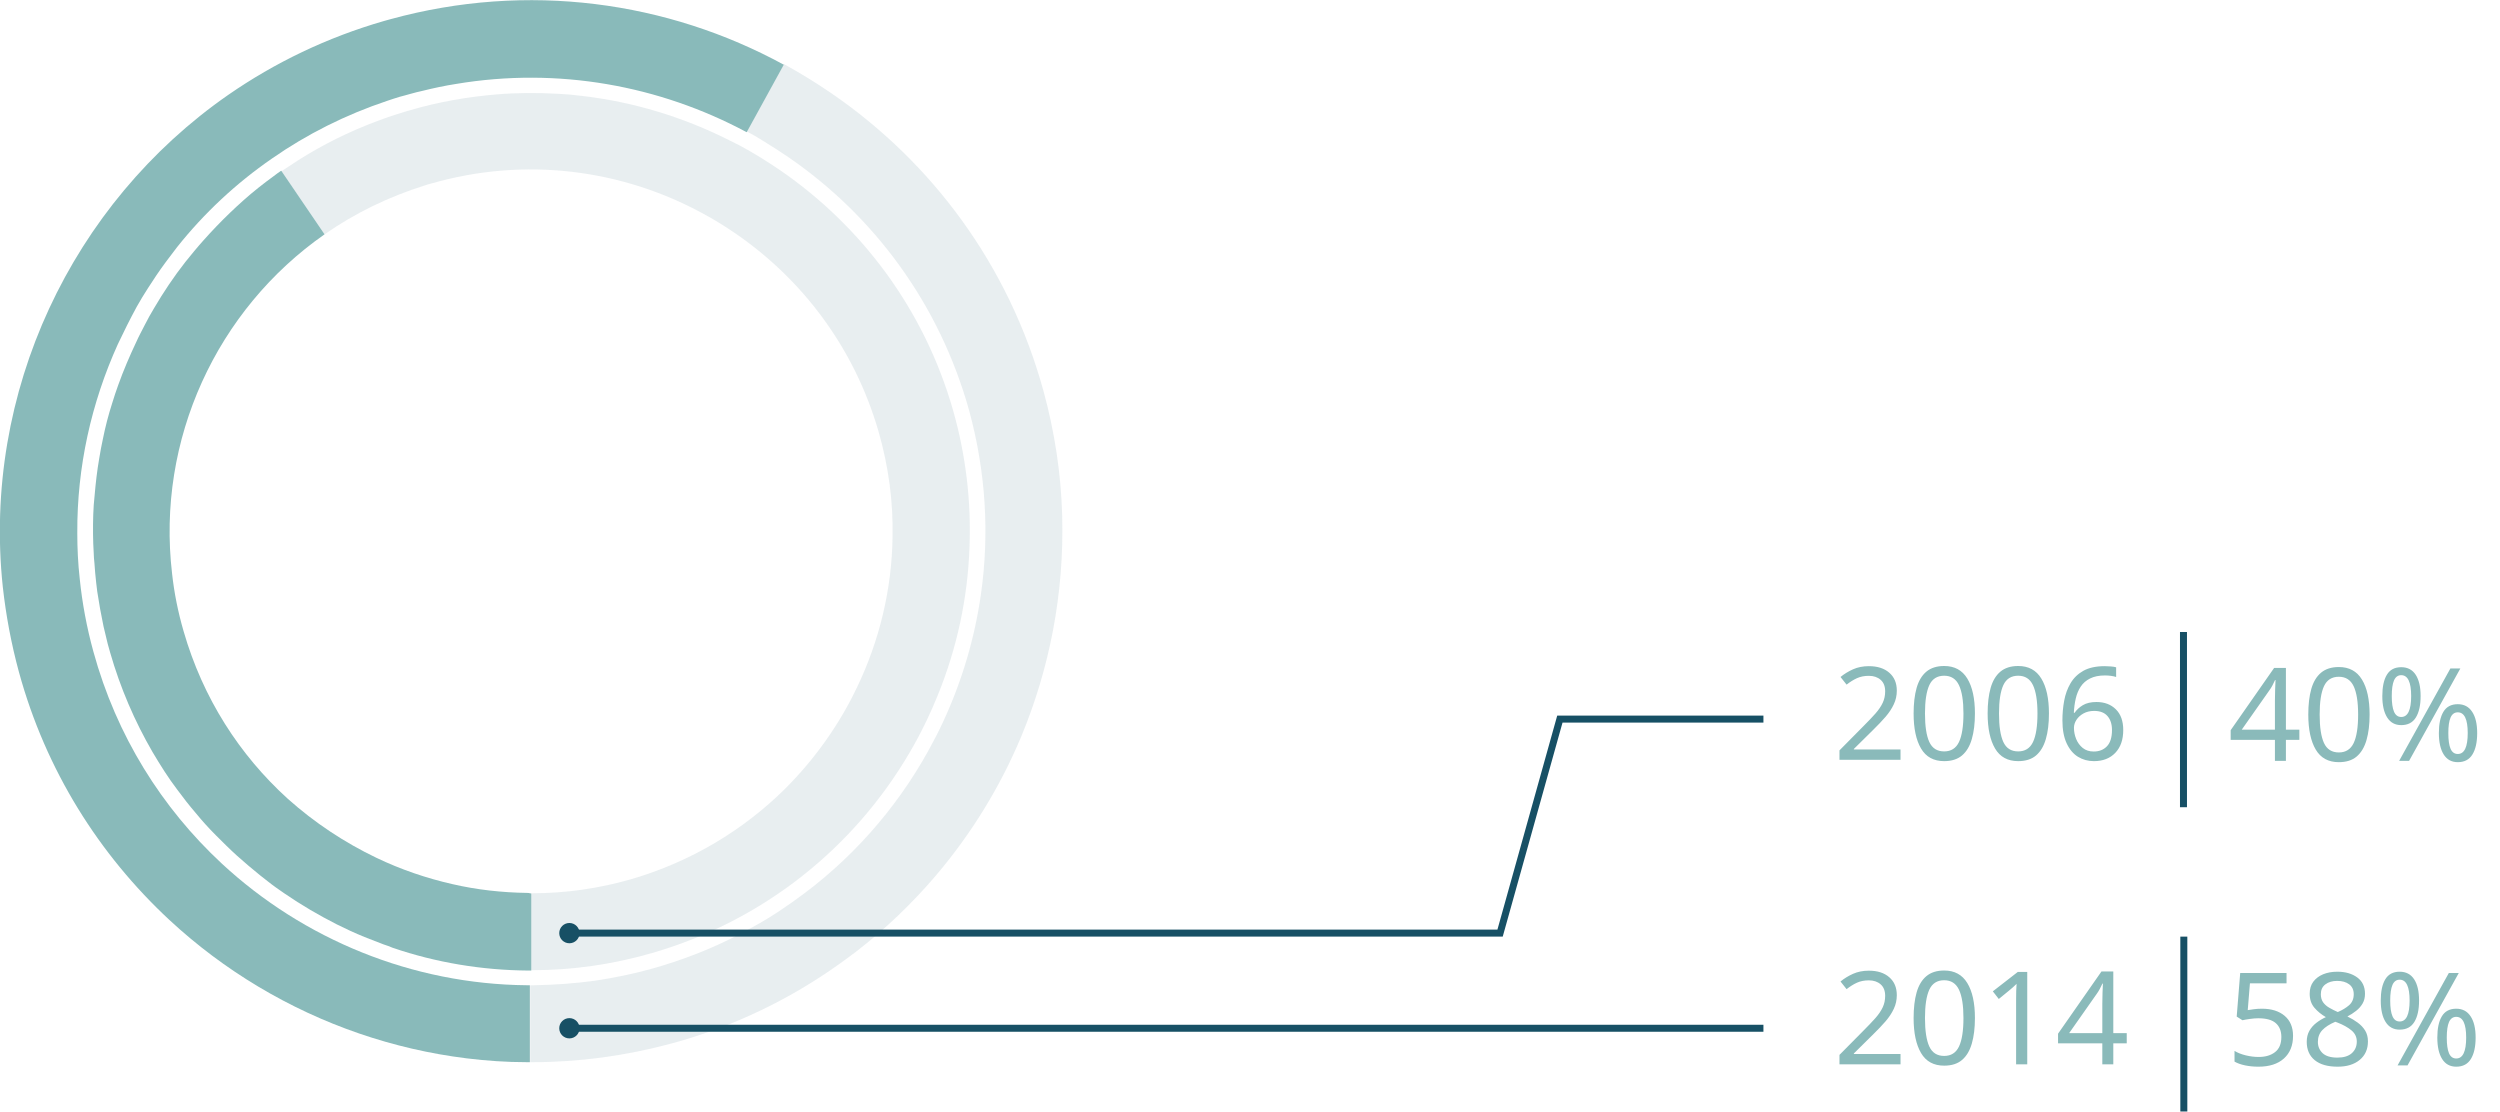
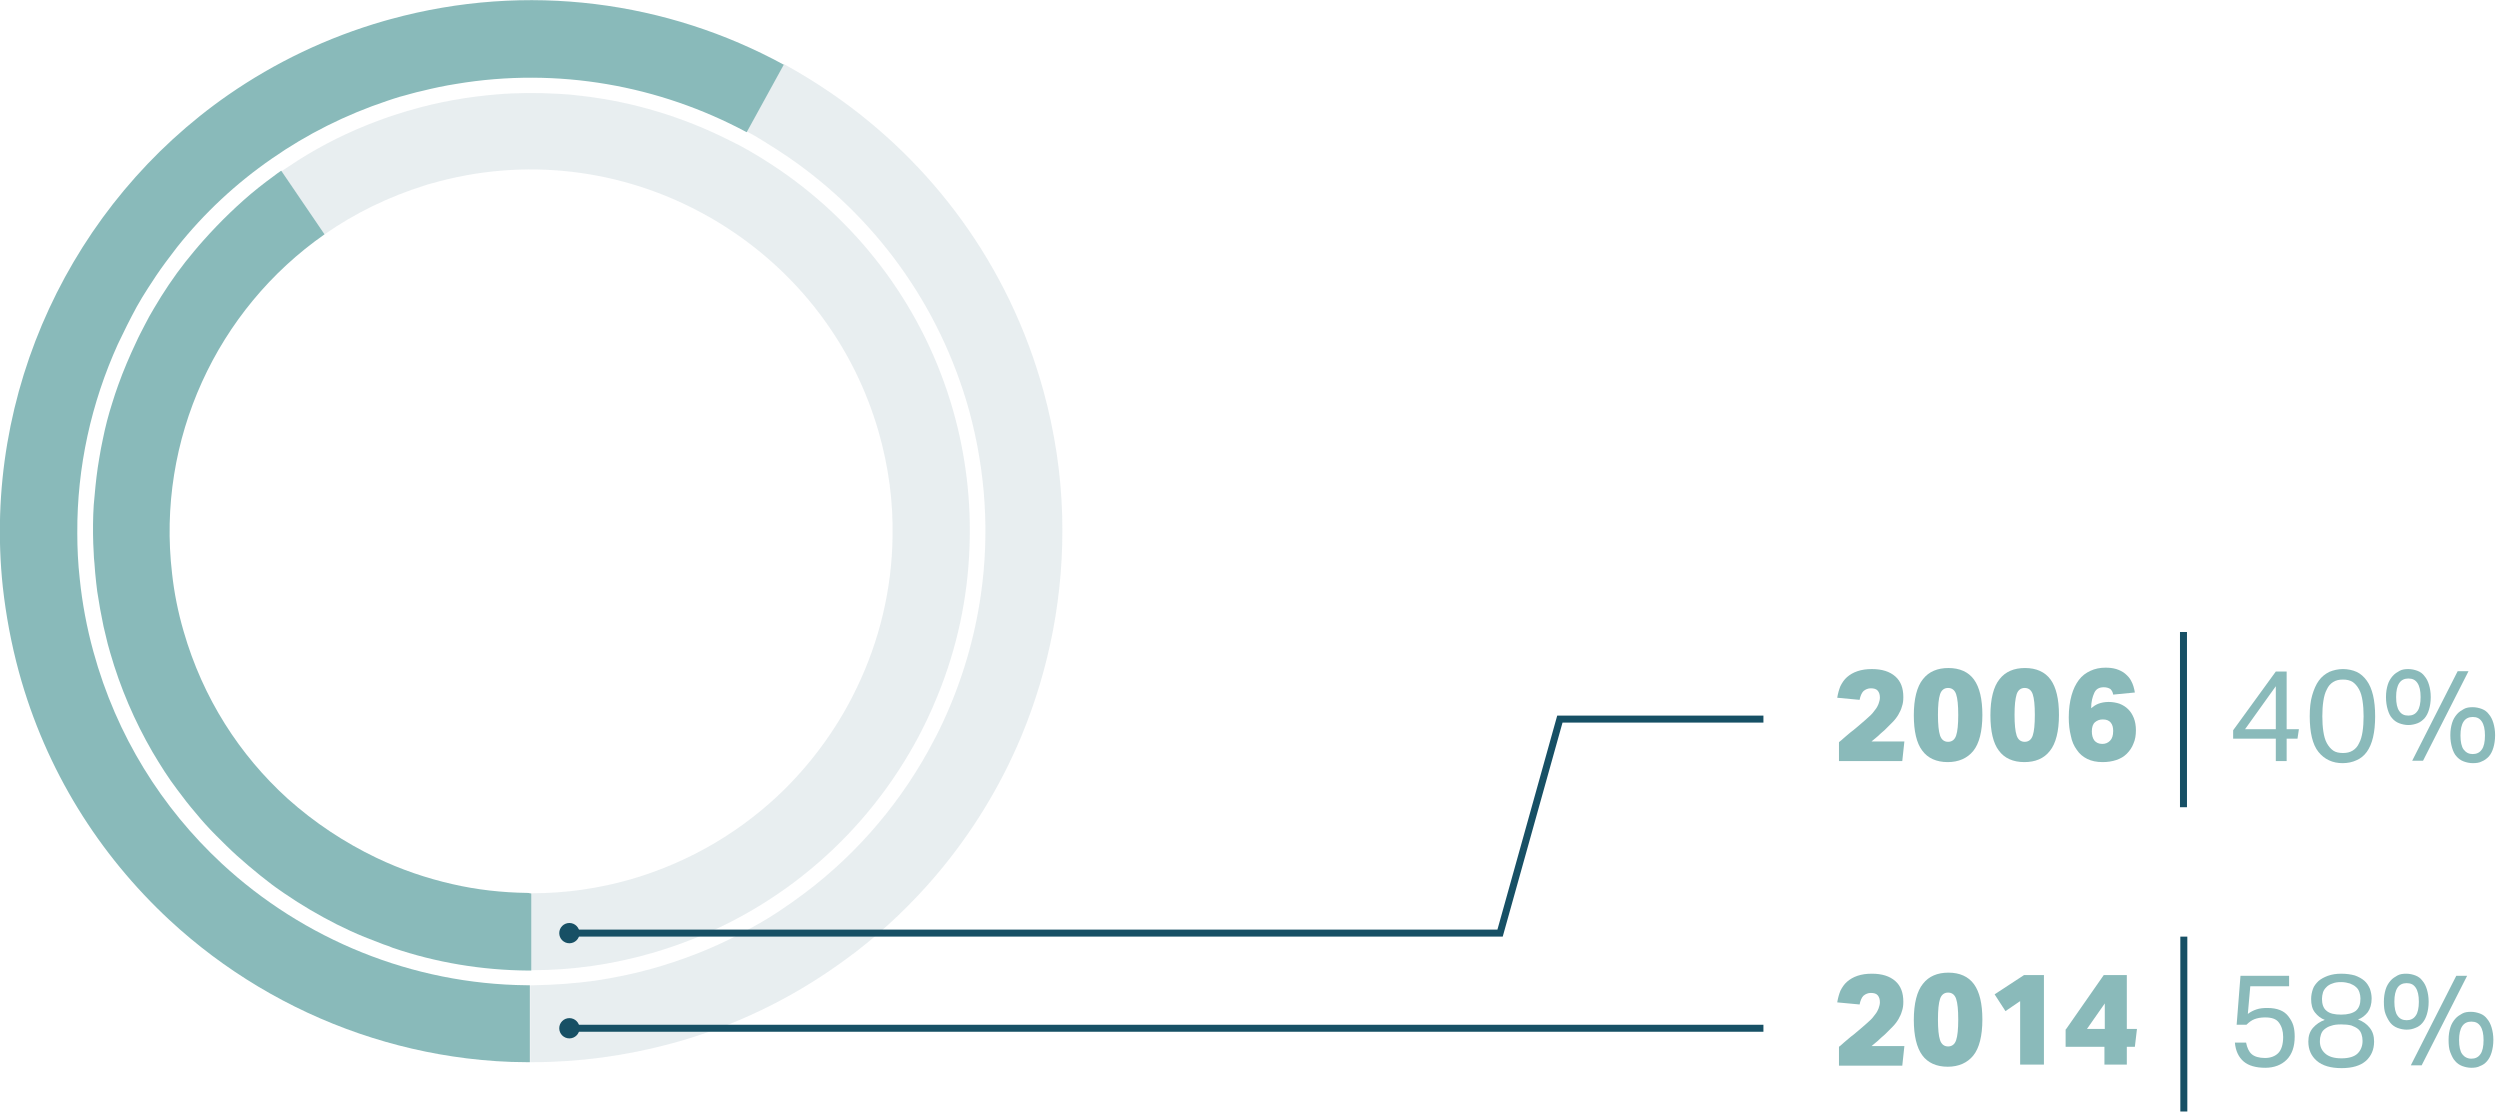
- <svg xmlns="http://www.w3.org/2000/svg" version="1.1" x="0px" y="0px" width="714.8px" height="317.8px" viewBox="0 0 714.8 317.8" enable-background="new 0 0 714.8 317.8" xml:space="preserve">
-   <g id="Layer_1">
+ <svg xmlns="http://www.w3.org/2000/svg" version="1.1" id="Layer_1" x="0px" y="0px" width="714.8px" height="317.8px" viewBox="-602 382.2 714.8 317.8" enable-background="new -602 382.2 714.8 317.8" xml:space="preserve">
+   <g id="Layer_1_1_">
    <g>
-       <polyline fill="none" stroke="#175065" stroke-width="2" stroke-miterlimit="10" points="164.9,266.8 428.9,266.8 446,205.6     504.2,205.6   " />
-       <circle fill="#175065" cx="162.8" cy="266.8" r="2.9" />
+       <polyline fill="none" stroke="#175065" stroke-width="2" stroke-miterlimit="10" points="-437.1,649 -173.1,649 -156,587.8     -97.8,587.8   " />
+       <circle fill="#175065" cx="-439.2" cy="649" r="2.9" />
      <g>
-         <text transform="matrix(1 0 0 1 524.1631 217.2493)" fill="#8ABABA" font-family="'AktivGrotesk-XBold'" font-size="37">2006</text>
+         <g enable-background="new    ">
+           <path fill="#8ABABA" d="M-76.2,599.4v-5c0.5-0.4,1-0.8,1.4-1.2s0.9-0.7,1.3-1.1c0.5-0.4,0.9-0.8,1.5-1.2c0.5-0.4,1.2-1,1.9-1.6      c1-0.8,1.8-1.6,2.5-2.2s1.3-1.3,1.7-1.9c0.5-0.6,0.8-1.2,1-1.7c0.2-0.6,0.4-1.2,0.4-1.8c0-0.9-0.2-1.5-0.6-2      c-0.4-0.5-1.1-0.7-2-0.7c-0.8,0-1.5,0.3-2.1,0.8c-0.5,0.5-0.9,1.4-1.1,2.5l-6.4-0.6c0.2-1.2,0.5-2.3,0.9-3.3      c0.5-1,1.1-1.9,1.9-2.6c0.8-0.7,1.8-1.3,3-1.7c1.2-0.4,2.5-0.6,4.1-0.6c2.9,0,5.1,0.7,6.7,2.1c1.6,1.4,2.3,3.4,2.3,5.9      c0,1-0.1,1.9-0.4,2.7c-0.2,0.8-0.6,1.6-1,2.3s-1,1.5-1.7,2.2c-0.7,0.7-1.4,1.4-2.2,2.2c-0.7,0.6-1.4,1.2-2,1.8      c-0.6,0.5-1.2,1-1.8,1.5h9.4l-0.6,5.6H-76.2z" />
+           <path fill="#8ABABA" d="M-54.8,586.7c0-4.7,0.9-8.2,2.6-10.3c1.7-2.2,4.2-3.2,7.3-3.2c3.2,0,5.7,1.1,7.3,3.3      c1.6,2.2,2.4,5.6,2.4,10.1c0,4.7-0.9,8.2-2.6,10.3s-4.2,3.2-7.3,3.2c-3.2,0-5.7-1.1-7.3-3.3C-54,594.7-54.8,591.3-54.8,586.7z       M-47.9,586.6c0,2.7,0.2,4.7,0.6,5.9s1.2,1.8,2.3,1.8c1.1,0,1.9-0.6,2.3-1.8c0.4-1.2,0.6-3.1,0.6-5.9s-0.2-4.7-0.6-5.9      c-0.4-1.2-1.2-1.8-2.3-1.8c-1.1,0-1.9,0.6-2.3,1.8S-47.9,583.9-47.9,586.6z" />
+           <path fill="#8ABABA" d="M-32.9,586.7c0-4.7,0.9-8.2,2.6-10.3c1.7-2.2,4.2-3.2,7.3-3.2c3.2,0,5.7,1.1,7.3,3.3      c1.6,2.2,2.4,5.6,2.4,10.1c0,4.7-0.9,8.2-2.6,10.3c-1.7,2.2-4.2,3.2-7.3,3.2c-3.2,0-5.7-1.1-7.3-3.3      C-32.1,594.7-32.9,591.3-32.9,586.7z M-26,586.6c0,2.7,0.2,4.7,0.6,5.9c0.4,1.2,1.2,1.8,2.3,1.8s1.9-0.6,2.3-1.8      s0.6-3.1,0.6-5.9s-0.2-4.7-0.6-5.9s-1.2-1.8-2.3-1.8s-1.9,0.6-2.3,1.8C-25.8,582-26,583.9-26,586.6z" />
+           <path fill="#8ABABA" d="M-0.5,578.7c-1.3,0-2.2,0.5-2.7,1.6s-0.9,2.5-0.9,4.4c0.6-0.5,1.3-1,2.1-1.3c0.8-0.3,1.8-0.5,2.9-0.5      c1.1,0,2.2,0.2,3.1,0.5c1,0.4,1.8,0.9,2.5,1.6s1.2,1.5,1.6,2.5c0.4,1,0.6,2.2,0.6,3.5c0,1.4-0.2,2.7-0.7,3.8      c-0.4,1.1-1.1,2.1-1.9,2.9c-0.8,0.8-1.8,1.4-3,1.8c-1.2,0.4-2.5,0.6-3.9,0.6c-1.7,0-3.2-0.3-4.4-0.9c-1.2-0.6-2.2-1.4-3-2.6      c-0.8-1.1-1.4-2.4-1.7-4c-0.4-1.6-0.6-3.3-0.6-5.3c0-2.4,0.3-4.5,0.8-6.3c0.5-1.8,1.2-3.2,2.1-4.4c0.9-1.2,2-2,3.3-2.6      s2.7-0.9,4.3-0.9c1.1,0,2.1,0.1,3.1,0.4c0.9,0.3,1.8,0.7,2.5,1.3s1.4,1.3,1.8,2.2c0.5,0.9,0.8,2,1,3.2l-6.2,0.6      c-0.1-0.7-0.4-1.2-0.8-1.6C0.9,578.9,0.3,578.7-0.5,578.7z M-0.9,594.9c0.9,0,1.6-0.3,2.2-0.9c0.6-0.6,0.9-1.5,0.9-2.8      c0-1-0.2-1.8-0.7-2.4s-1.2-0.9-2.3-0.9c-0.9,0-1.6,0.3-2.2,0.8s-0.9,1.4-0.9,2.6c0,1,0.2,1.9,0.7,2.6      C-2.7,594.5-2,594.9-0.9,594.9z" />
+         </g>
      </g>
      <g>
-         <text transform="matrix(1 0 0 1 637.0098 217.5455)" fill="#8ABABA" font-family="'AktivGrotesk-Regular'" font-size="37">40%</text>
+         <g enable-background="new    ">
+           <path fill="#8ABABA" d="M36.5,591l12.2-16.8h3.1v16.5h3.5l-0.4,2.7h-3.1v6.4h-3.1v-6.4H36.5V591z M48.7,590.7v-12.3l-8.8,12.3      L48.7,590.7z" />
+           <path fill="#8ABABA" d="M67.8,600.4c-2.9,0-5.2-1.1-6.9-3.2s-2.5-5.6-2.5-10.2c0-2.3,0.2-4.3,0.7-6s1.1-3.1,1.9-4.2      c0.8-1.1,1.8-1.9,3-2.5c1.2-0.5,2.5-0.8,3.9-0.8s2.8,0.3,3.9,0.8c1.1,0.5,2.1,1.4,2.9,2.5c0.8,1.1,1.4,2.5,1.8,4.2      c0.4,1.7,0.6,3.7,0.6,6s-0.2,4.3-0.6,6c-0.4,1.7-1,3.1-1.8,4.2c-0.8,1.1-1.8,1.9-3,2.4C70.6,600.1,69.3,600.4,67.8,600.4z       M67.9,597.5c1.1,0,2-0.2,2.8-0.7c0.8-0.5,1.4-1.2,1.8-2.1c0.5-0.9,0.8-2,1-3.3c0.2-1.3,0.3-2.8,0.3-4.4c0-1.7-0.1-3.1-0.3-4.4      s-0.5-2.4-1-3.3c-0.5-0.9-1.1-1.6-1.8-2.1c-0.8-0.5-1.7-0.7-2.8-0.7c-1.1,0-2,0.2-2.8,0.7c-0.8,0.5-1.4,1.2-1.8,2.1      c-0.5,0.9-0.8,2-1,3.3s-0.3,2.8-0.3,4.4c0,1.6,0.1,3.1,0.3,4.4c0.2,1.3,0.5,2.4,1,3.3c0.5,0.9,1.1,1.6,1.8,2.1      C65.8,597.3,66.8,597.5,67.9,597.5z" />
+           <path fill="#8ABABA" d="M86.6,589.5c-0.9,0-1.8-0.2-2.6-0.5c-0.8-0.3-1.5-0.8-2-1.4c-0.6-0.6-1-1.5-1.3-2.5      c-0.3-1-0.5-2.2-0.5-3.6c0-1.4,0.2-2.5,0.5-3.5c0.3-1,0.8-1.8,1.4-2.5c0.6-0.7,1.3-1.1,2-1.5s1.6-0.5,2.5-0.5      c0.9,0,1.8,0.2,2.6,0.5c0.8,0.3,1.5,0.8,2,1.5c0.6,0.7,1,1.5,1.3,2.5c0.3,1,0.5,2.2,0.5,3.5c0,1.4-0.2,2.6-0.5,3.6      s-0.7,1.8-1.3,2.5c-0.6,0.6-1.2,1.1-2,1.4C88.4,589.3,87.5,589.5,86.6,589.5z M86.6,586.8c1.1,0,2-0.4,2.6-1.3      c0.6-0.8,0.9-2.2,0.9-4c0-1.8-0.3-3.1-0.9-4s-1.4-1.3-2.6-1.3c-1.1,0-2,0.4-2.6,1.3c-0.6,0.9-0.9,2.2-0.9,4c0,1.8,0.3,3.2,0.9,4      C84.6,586.4,85.4,586.8,86.6,586.8z M90.8,599.7h-3.1l13-25.6h3.1L90.8,599.7z M105,600.4c-0.9,0-1.8-0.2-2.6-0.5      c-0.8-0.3-1.5-0.8-2-1.4c-0.6-0.6-1-1.5-1.3-2.5c-0.3-1-0.5-2.2-0.5-3.6c0-1.4,0.2-2.5,0.5-3.5c0.3-1,0.8-1.8,1.4-2.5      c0.6-0.7,1.3-1.1,2-1.5s1.6-0.5,2.5-0.5c0.9,0,1.8,0.2,2.6,0.5c0.8,0.3,1.5,0.8,2,1.5c0.6,0.7,1,1.5,1.3,2.5      c0.3,1,0.5,2.2,0.5,3.5c0,1.4-0.2,2.6-0.5,3.6s-0.7,1.8-1.3,2.5c-0.6,0.6-1.2,1.1-2,1.4C106.9,600.3,106,600.4,105,600.4z       M105,597.8c1.1,0,2-0.4,2.6-1.3c0.6-0.8,0.9-2.2,0.9-4c0-1.8-0.3-3.1-0.9-4s-1.4-1.3-2.6-1.3c-1.1,0-2,0.4-2.6,1.3      c-0.6,0.9-0.9,2.2-0.9,4c0,1.8,0.3,3.2,0.9,4C103.1,597.4,103.9,597.8,105,597.8z" />
+         </g>
      </g>
-       <line fill="none" stroke="#175065" stroke-width="2" stroke-miterlimit="10" x1="624.3" y1="180.7" x2="624.3" y2="230.8" />
-       <line fill="none" stroke="#175065" stroke-width="2" stroke-miterlimit="10" x1="162.8" y1="294" x2="504.2" y2="294" />
-       <circle fill="#175065" cx="162.8" cy="294" r="2.9" />
+       <line fill="none" stroke="#175065" stroke-width="2" stroke-miterlimit="10" x1="22.3" y1="562.9" x2="22.3" y2="613" />
+       <line fill="none" stroke="#175065" stroke-width="2" stroke-miterlimit="10" x1="-439.2" y1="676.2" x2="-97.8" y2="676.2" />
+       <circle fill="#175065" cx="-439.2" cy="676.2" r="2.9" />
      <g>
-         <text transform="matrix(1 0 0 1 524.1631 304.3165)" fill="#8ABABA" font-family="'AktivGrotesk-XBold'" font-size="37">2014</text>
+         <g enable-background="new    ">
+           <path fill="#8ABABA" d="M-76.2,686.5v-5c0.5-0.4,1-0.8,1.4-1.2s0.9-0.7,1.3-1.1c0.5-0.4,0.9-0.8,1.5-1.2c0.5-0.4,1.2-1,1.9-1.6      c1-0.8,1.8-1.6,2.5-2.2s1.3-1.3,1.7-1.9c0.5-0.6,0.8-1.2,1-1.7c0.2-0.6,0.4-1.2,0.4-1.8c0-0.9-0.2-1.5-0.6-2      c-0.4-0.5-1.1-0.7-2-0.7c-0.8,0-1.5,0.3-2.1,0.8c-0.5,0.5-0.9,1.4-1.1,2.5l-6.4-0.6c0.2-1.2,0.5-2.3,0.9-3.3      c0.5-1,1.1-1.9,1.9-2.6c0.8-0.7,1.8-1.3,3-1.7c1.2-0.4,2.5-0.6,4.1-0.6c2.9,0,5.1,0.7,6.7,2.1c1.6,1.4,2.3,3.4,2.3,5.9      c0,1-0.1,1.9-0.4,2.7c-0.2,0.8-0.6,1.6-1,2.3s-1,1.5-1.7,2.2c-0.7,0.7-1.4,1.4-2.2,2.2c-0.7,0.6-1.4,1.2-2,1.8      c-0.6,0.5-1.2,1-1.8,1.5h9.4l-0.6,5.6H-76.2z" />
+           <path fill="#8ABABA" d="M-54.8,673.8c0-4.7,0.9-8.2,2.6-10.3c1.7-2.2,4.2-3.2,7.3-3.2c3.2,0,5.7,1.1,7.3,3.3      c1.6,2.2,2.4,5.6,2.4,10.1c0,4.7-0.9,8.2-2.6,10.3s-4.2,3.2-7.3,3.2c-3.2,0-5.7-1.1-7.3-3.3C-54,681.7-54.8,678.3-54.8,673.8z       M-47.9,673.7c0,2.7,0.2,4.7,0.6,5.9s1.2,1.8,2.3,1.8c1.1,0,1.9-0.6,2.3-1.8c0.4-1.2,0.6-3.1,0.6-5.9s-0.2-4.7-0.6-5.9      c-0.4-1.2-1.2-1.8-2.3-1.8c-1.1,0-1.9,0.6-2.3,1.8S-47.9,671-47.9,673.7z" />
+           <path fill="#8ABABA" d="M-24.5,668.5l-4.1,2.8l-3.1-4.8l8.4-5.5h5.7v25.6h-6.8V668.5z" />
+           <path fill="#8ABABA" d="M-11.3,676.5l10.8-15.5h6.6v15.4H9l-0.6,5.1H6.1v5.1h-6.4v-5.1h-11.1V676.5z M-0.2,669.1l-5.1,7.3h5.1      V669.1z" />
+         </g>
      </g>
      <g>
-         <text transform="matrix(1 0 0 1 636.5653 304.6127)" fill="#8ABABA" font-family="'AktivGrotesk-Regular'" font-size="37">58%</text>
+         <g enable-background="new    ">
+           <path fill="#8ABABA" d="M40.2,680.3c0.3,1.5,0.8,2.6,1.6,3.3c0.8,0.7,2.1,1.1,3.8,1.1c1.6,0,2.9-0.5,3.8-1.4s1.4-2.5,1.4-4.6      c0-1.7-0.4-3-1.2-4.1s-2.1-1.5-4-1.5c-1.2,0-2.2,0.2-3,0.5s-1.6,0.9-2.3,1.6h-2.8l1.1-14h13.9v3H41.4l-0.7,7.9      c0.8-0.6,1.6-1,2.5-1.3c0.9-0.3,1.9-0.4,3.1-0.4c1.4,0,2.6,0.2,3.6,0.6s1.8,1,2.4,1.8c0.6,0.8,1.1,1.6,1.4,2.6s0.4,2.1,0.4,3.2      c0,2.9-0.8,5.1-2.3,6.6c-1.5,1.5-3.6,2.3-6.1,2.3c-2.7,0-4.8-0.6-6.2-1.8c-1.4-1.2-2.3-3-2.5-5.4H40.2z" />
+           <path fill="#8ABABA" d="M62.7,673.8c-1.1-0.4-2-1.1-2.8-2.1c-0.8-1-1.1-2.3-1.1-3.9c0-1,0.2-1.9,0.5-2.8      c0.3-0.9,0.9-1.6,1.6-2.3c0.7-0.6,1.6-1.1,2.7-1.5c1.1-0.4,2.4-0.6,3.8-0.6c1.5,0,2.8,0.2,3.9,0.5c1.1,0.4,2,0.9,2.7,1.5      c0.7,0.6,1.2,1.4,1.6,2.3c0.3,0.9,0.5,1.8,0.5,2.8c0,1.6-0.4,2.9-1.1,3.9c-0.8,1-1.7,1.7-2.8,2.1c1.4,0.5,2.5,1.3,3.3,2.3      c0.9,1.1,1.3,2.4,1.3,4c0,2.3-0.8,4.1-2.3,5.5c-1.6,1.4-3.9,2.1-7,2.1s-5.5-0.7-7.1-2.1c-1.6-1.4-2.4-3.2-2.4-5.5      c0-1.6,0.4-2.8,1.3-3.9C60.2,675.1,61.3,674.3,62.7,673.8z M61.3,679.9c0,1.5,0.5,2.6,1.5,3.5s2.5,1.4,4.7,1.4      c2.1,0,3.7-0.5,4.6-1.4s1.4-2.1,1.4-3.6c0-0.7-0.1-1.3-0.3-1.9c-0.2-0.6-0.5-1.1-1-1.5c-0.5-0.4-1.1-0.7-1.9-1      c-0.8-0.2-1.7-0.3-2.9-0.3c-1.2,0-2.1,0.1-2.9,0.4c-0.8,0.2-1.4,0.6-1.9,1c-0.5,0.4-0.8,0.9-1,1.5      C61.4,678.6,61.3,679.2,61.3,679.9z M61.9,667.8c0,1.5,0.4,2.7,1.3,3.4c0.9,0.8,2.3,1.1,4.2,1.1s3.3-0.4,4.2-1.1      c0.9-0.8,1.3-1.9,1.3-3.5c0-0.6-0.1-1.2-0.3-1.8c-0.2-0.6-0.5-1.1-1-1.5c-0.4-0.4-1-0.7-1.7-1c-0.7-0.2-1.5-0.4-2.5-0.4      s-1.8,0.1-2.5,0.4c-0.7,0.2-1.3,0.6-1.7,1c-0.4,0.4-0.8,0.9-1,1.5C62,666.6,61.9,667.2,61.9,667.8z" />
+           <path fill="#8ABABA" d="M86.1,676.6c-0.9,0-1.8-0.2-2.6-0.5c-0.8-0.3-1.5-0.8-2-1.4s-1-1.5-1.4-2.5s-0.5-2.2-0.5-3.6      c0-1.4,0.2-2.5,0.5-3.5s0.8-1.8,1.4-2.5c0.6-0.7,1.3-1.1,2-1.5s1.6-0.5,2.5-0.5c0.9,0,1.8,0.2,2.6,0.5c0.8,0.3,1.5,0.8,2,1.5      c0.6,0.7,1,1.5,1.3,2.5s0.5,2.2,0.5,3.5c0,1.4-0.2,2.6-0.5,3.6s-0.7,1.8-1.3,2.5s-1.2,1.1-2,1.4      C87.9,676.4,87.1,676.6,86.1,676.6z M86.1,673.9c1.1,0,2-0.4,2.6-1.3c0.6-0.8,0.9-2.2,0.9-4c0-1.8-0.3-3.1-0.9-4      c-0.6-0.9-1.4-1.3-2.6-1.3c-1.1,0-2,0.4-2.6,1.3s-0.9,2.2-0.9,4c0,1.8,0.3,3.2,0.9,4C84.1,673.5,85,673.9,86.1,673.9z       M90.4,686.8h-3.1l13-25.6h3.1L90.4,686.8z M104.6,687.5c-0.9,0-1.8-0.2-2.6-0.5c-0.8-0.3-1.5-0.8-2-1.4c-0.6-0.6-1-1.5-1.4-2.5      s-0.5-2.2-0.5-3.6c0-1.4,0.2-2.5,0.5-3.5s0.8-1.8,1.4-2.5c0.6-0.7,1.3-1.1,2-1.5s1.6-0.5,2.5-0.5c0.9,0,1.8,0.2,2.6,0.5      c0.8,0.3,1.5,0.8,2,1.5c0.6,0.7,1,1.5,1.3,2.5s0.5,2.2,0.5,3.5c0,1.4-0.2,2.6-0.5,3.6s-0.7,1.8-1.3,2.5s-1.2,1.1-2,1.4      C106.4,687.4,105.5,687.5,104.6,687.5z M104.6,684.9c1.1,0,2-0.4,2.6-1.3c0.6-0.8,0.9-2.2,0.9-4c0-1.8-0.3-3.1-0.9-4      s-1.4-1.3-2.6-1.3c-1.1,0-2,0.4-2.6,1.3s-0.9,2.2-0.9,4c0,1.8,0.3,3.2,0.9,4C102.6,684.4,103.5,684.9,104.6,684.9z" />
+         </g>
      </g>
-       <line fill="none" stroke="#175065" stroke-width="2" stroke-miterlimit="10" x1="624.4" y1="267.8" x2="624.4" y2="317.8" />
-       <path opacity="0.1" fill="#175065" d="M303.7,147.6c-0.3-11.9-2.1-24-5.4-36c-9.9-35.9-31.9-65.2-60.4-84.8    c-4.5-3.1-9.1-5.9-13.8-8.5l-10.6,19.3c1.8,0.9,3.5,1.9,5.2,3c2.3,1.4,4.6,2.9,6.8,4.4c24.3,16.7,43.1,41.8,51.6,72.4l0,0    c4.8,17.6,5.8,35.3,3.4,52.3c-1.8,12.8-5.5,25.2-10.9,36.8l0,0c-1.3,2.8-2.7,5.5-4.2,8.2c-9.3,16.8-22.4,31.6-38.4,42.9    c-3.1,2.2-6.2,4.3-9.5,6.2l0,0c-5.9,3.4-12.1,6.5-18.6,9c-4.1,1.6-8.3,3-12.6,4.2c-5.4,1.5-10.8,2.6-16.2,3.4    c-5.8,0.8-11.6,1.2-17.3,1.3c-0.2,0-0.3,0-0.5,0l0,0c-0.2,0-0.5,0-0.7,0v22c0.2,0,0.5,0,0.7,0c13.2,0,26.6-1.8,39.9-5.4    c17.6-4.8,33.7-12.6,47.8-22.7c1.7-1.2,3.3-2.4,4.9-3.6c8.4-6.5,16-13.8,22.8-21.8c10-11.8,18.2-25.1,24.2-39.4    C300.1,191.2,304.3,169.6,303.7,147.6z" />
-       <path opacity="0.1" fill="#175065" d="M272.5,117.3L272.5,117.3L272.5,117.3c-8.3-29-26.3-52.7-49.4-68.6    c-1.9-1.3-3.8-2.5-5.7-3.7c-1.9-1.2-3.9-2.3-5.9-3.4c-1-0.5-2-1-3-1.5c-13.1-6.6-27.4-11-42.3-12.7c-2.3-0.3-4.6-0.5-6.9-0.6    c-5.8-0.3-11.6-0.3-17.4,0.2c-8.2,0.7-16.4,2.1-24.6,4.5c-0.6,0.2-1.2,0.3-1.7,0.5c-3.7,1.1-7.3,2.4-10.8,3.8    c-7.9,3.2-15.3,7.1-22.1,11.7c-0.8,0.5-1.5,1-2.3,1.5L92.8,67c8.6-6,18.2-10.7,28.7-14c0.6-0.2,1.2-0.4,1.7-0.5    c27-7.8,54.6-4,77.5,8.4c3.4,1.8,6.6,3.8,9.8,6c19,13.1,33.8,32.6,40.7,56.5v0h0l0,0c2.9,10.1,4.2,20.2,4,30.1    c-0.2,15.1-3.8,29.8-10.2,43.1c-5.1,10.7-12.1,20.5-20.5,28.9c-11.9,11.8-26.9,20.9-44.1,25.9c-9.4,2.7-18.9,4-28.2,4    c0,0-0.1,0-0.1,0c-0.2,0-0.4,0-0.6,0v22c0.2,0,0.4,0,0.6,0c0,0,0.1,0,0.1,0c11.3,0,22.8-1.6,34.2-4.9    c32.2-9.3,57.9-30.4,73.6-57.2c1.8-3,3.4-6.1,4.9-9.2c1.2-2.5,2.3-5,3.3-7.5c5.4-13.3,8.5-27.6,9-42.2    C277.7,143.5,276.2,130.3,272.5,117.3z" />
-       <path fill="#89BABA" d="M150.7,255.3c-7.2-0.1-14.4-0.9-21.3-2.5c-7.5-1.7-14.8-4.2-21.7-7.5c-9.2-4.4-17.8-10.1-25.4-16.9    c-13.8-12.5-24.3-28.8-29.8-47.9c-1.6-5.5-2.7-11-3.3-16.5C44.7,125.7,62,88.5,92.8,67L80.4,48.8c-0.8,0.5-1.5,1.1-2.2,1.6    c-2.9,2.1-5.8,4.4-8.5,6.8c-2.7,2.4-5.3,4.9-7.8,7.5c-1.2,1.3-2.5,2.6-3.7,4c-1.8,2-3.5,4.1-5.2,6.2c-3.3,4.2-6.3,8.7-9,13.3    c-0.9,1.5-1.8,3.1-2.6,4.7c-0.8,1.6-1.7,3.2-2.4,4.8c-1.9,4-3.7,8.2-5.2,12.4c-0.6,1.7-1.2,3.4-1.7,5.1c-1.1,3.4-2,6.9-2.7,10.4    c-0.4,1.8-0.7,3.5-1,5.3s-0.6,3.6-0.8,5.4c-0.1,0.9-0.2,1.8-0.3,2.7c-0.2,1.8-0.3,3.6-0.5,5.4c-0.1,1.8-0.2,3.6-0.2,5.5    c0,0.9,0,1.8,0,2.8c0,1.8,0.1,3.7,0.2,5.5c0,0.9,0.1,1.8,0.2,2.8c0.1,1.8,0.3,3.7,0.5,5.6c0.1,0.8,0.2,1.7,0.3,2.5    c0.5,3.3,1.1,6.7,1.8,10c0.4,1.7,0.8,3.3,1.2,5c0.2,0.8,0.5,1.7,0.7,2.5c2.9,10.1,7,19.6,12.1,28.4c2.2,3.7,4.5,7.4,7.1,10.8    c1.7,2.3,3.4,4.5,5.3,6.7c1.8,2.2,3.7,4.3,5.7,6.3c2,2,4,4,6.1,5.9c2.1,1.9,4.4,3.8,6.6,5.6c0.8,0.6,1.5,1.2,2.3,1.8    c1.5,1.2,3.1,2.3,4.7,3.4c4.8,3.3,9.8,6.2,14.9,8.8c2.6,1.3,5.2,2.5,7.9,3.6c1.8,0.7,3.6,1.4,5.4,2.1c0.9,0.3,1.8,0.6,2.7,1    c12.3,4.2,25.4,6.4,38.7,6.5c0.3,0,0.6,0,0.9,0v-22C151.3,255.3,151,255.3,150.7,255.3z" />
-       <path fill="#89BABA" d="M111.6,5.5c-0.6,0.2-1.2,0.3-1.8,0.5c-16.3,4.7-31.2,11.9-44.5,21.1C20.5,58.2-5.1,112.2,0.8,167.8    c0.9,8.1,2.4,16.2,4.6,24.3c7.7,28.2,23,52.3,43,70.9c15.6,14.5,34.2,25.6,54.3,32.5c9.9,3.4,20.2,5.8,30.7,7.1    c5.7,0.7,11.4,1.1,17.2,1.1c0.2,0,0.4,0,0.6,0c0.1,0,0.2,0,0.3,0v-22c-0.1,0-0.3,0-0.4,0c-0.2,0-0.3,0-0.5,0    c-32.7-0.3-63.8-13.1-87.2-34.8c-17.1-15.9-30.1-36.5-36.7-60.6c-1.9-6.9-3.2-13.9-3.9-20.8c-0.5-4.4-0.7-8.8-0.7-13.1    c-0.1-18.9,4-37.2,11.6-54c1.7-3.6,3.5-7.2,5.4-10.7c1-1.8,2.1-3.6,3.2-5.3c1.6-2.5,3.2-4.9,4.9-7.2c0.3-0.4,0.6-0.8,0.9-1.2    c0.8-1.1,1.7-2.2,2.5-3.3c7.7-9.7,16.9-18.3,27.2-25.4c9.9-6.9,21-12.5,33-16.5c0.1,0,0.2-0.1,0.3-0.1c1-0.3,2-0.7,3.1-1    c0.5-0.1,1-0.3,1.5-0.4c0.6-0.2,1.2-0.3,1.8-0.5c1.1-0.3,2.2-0.6,3.2-0.8c3.2-0.8,6.5-1.5,9.7-2c29.2-4.9,58.2,0.5,82.9,13.7    c0.1,0,0.2,0.1,0.2,0.1l10.6-19.3C190.9,0.4,150.9-5.3,111.6,5.5z" />
+       <line fill="none" stroke="#175065" stroke-width="2" stroke-miterlimit="10" x1="22.4" y1="650" x2="22.4" y2="700" />
+       <path opacity="0.1" fill="#175065" enable-background="new    " d="M-298.3,529.8c-0.3-11.9-2.1-24-5.4-36    c-9.9-35.9-31.9-65.2-60.4-84.8c-4.5-3.1-9.1-5.9-13.8-8.5l-10.6,19.3c1.8,0.9,3.5,1.9,5.2,3c2.3,1.4,4.6,2.9,6.8,4.4    c24.3,16.7,43.1,41.8,51.6,72.4l0,0c4.8,17.6,5.8,35.3,3.4,52.3c-1.8,12.8-5.5,25.2-10.9,36.8l0,0c-1.3,2.8-2.7,5.5-4.2,8.2    c-9.3,16.8-22.4,31.6-38.4,42.9c-3.1,2.2-6.2,4.3-9.5,6.2l0,0c-5.9,3.4-12.1,6.5-18.6,9c-4.1,1.6-8.3,3-12.6,4.2    c-5.4,1.5-10.8,2.6-16.2,3.4c-5.8,0.8-11.6,1.2-17.3,1.3c-0.2,0-0.3,0-0.5,0l0,0c-0.2,0-0.5,0-0.7,0v22c0.2,0,0.5,0,0.7,0    c13.2,0,26.6-1.8,39.9-5.4c17.6-4.8,33.7-12.6,47.8-22.7c1.7-1.2,3.3-2.4,4.9-3.6c8.4-6.5,16-13.8,22.8-21.8    c10-11.8,18.2-25.1,24.2-39.4C-301.9,573.4-297.7,551.8-298.3,529.8z" />
+       <path opacity="0.1" fill="#175065" enable-background="new    " d="M-329.5,499.5L-329.5,499.5L-329.5,499.5    c-8.3-29-26.3-52.7-49.4-68.6c-1.9-1.3-3.8-2.5-5.7-3.7c-1.9-1.2-3.9-2.3-5.9-3.4c-1-0.5-2-1-3-1.5c-13.1-6.6-27.4-11-42.3-12.7    c-2.3-0.3-4.6-0.5-6.9-0.6c-5.8-0.3-11.6-0.3-17.4,0.2c-8.2,0.7-16.4,2.1-24.6,4.5c-0.6,0.2-1.2,0.3-1.7,0.5    c-3.7,1.1-7.3,2.4-10.8,3.8c-7.9,3.2-15.3,7.1-22.1,11.7c-0.8,0.5-1.5,1-2.3,1.5l12.4,18c8.6-6,18.2-10.7,28.7-14    c0.6-0.2,1.2-0.4,1.7-0.5c27-7.8,54.6-4,77.5,8.4c3.4,1.8,6.6,3.8,9.8,6c19,13.1,33.8,32.6,40.7,56.5l0,0l0,0l0,0    c2.9,10.1,4.2,20.2,4,30.1c-0.2,15.1-3.8,29.8-10.2,43.1c-5.1,10.7-12.1,20.5-20.5,28.9c-11.9,11.8-26.9,20.9-44.1,25.9    c-9.4,2.7-18.9,4-28.2,4h-0.1c-0.2,0-0.4,0-0.6,0v22c0.2,0,0.4,0,0.6,0h0.1c11.3,0,22.8-1.6,34.2-4.9    c32.2-9.3,57.9-30.4,73.6-57.2c1.8-3,3.4-6.1,4.9-9.2c1.2-2.5,2.3-5,3.3-7.5c5.4-13.3,8.5-27.6,9-42.2    C-324.3,525.7-325.8,512.5-329.5,499.5z" />
+       <path fill="#89BABA" d="M-451.3,637.5c-7.2-0.1-14.4-0.9-21.3-2.5c-7.5-1.7-14.8-4.2-21.7-7.5c-9.2-4.4-17.8-10.1-25.4-16.9    c-13.8-12.5-24.3-28.8-29.8-47.9c-1.6-5.5-2.7-11-3.3-16.5c-4.5-38.3,12.8-75.5,43.6-97l-12.4-18.2c-0.8,0.5-1.5,1.1-2.2,1.6    c-2.9,2.1-5.8,4.4-8.5,6.8c-2.7,2.4-5.3,4.9-7.8,7.5c-1.2,1.3-2.5,2.6-3.7,4c-1.8,2-3.5,4.1-5.2,6.2c-3.3,4.2-6.3,8.7-9,13.3    c-0.9,1.5-1.8,3.1-2.6,4.7c-0.8,1.6-1.7,3.2-2.4,4.8c-1.9,4-3.7,8.2-5.2,12.4c-0.6,1.7-1.2,3.4-1.7,5.1c-1.1,3.4-2,6.9-2.7,10.4    c-0.4,1.8-0.7,3.5-1,5.3c-0.3,1.8-0.6,3.6-0.8,5.4c-0.1,0.9-0.2,1.8-0.3,2.7c-0.2,1.8-0.3,3.6-0.5,5.4c-0.1,1.8-0.2,3.6-0.2,5.5    c0,0.9,0,1.8,0,2.8c0,1.8,0.1,3.7,0.2,5.5c0,0.9,0.1,1.8,0.2,2.8c0.1,1.8,0.3,3.7,0.5,5.6c0.1,0.8,0.2,1.7,0.3,2.5    c0.5,3.3,1.1,6.7,1.8,10c0.4,1.7,0.8,3.3,1.2,5c0.2,0.8,0.5,1.7,0.7,2.5c2.9,10.1,7,19.6,12.1,28.4c2.2,3.7,4.5,7.4,7.1,10.8    c1.7,2.3,3.4,4.5,5.3,6.7c1.8,2.2,3.7,4.3,5.7,6.3s4,4,6.1,5.9c2.1,1.9,4.4,3.8,6.6,5.6c0.8,0.6,1.5,1.2,2.3,1.8    c1.5,1.2,3.1,2.3,4.7,3.4c4.8,3.3,9.8,6.2,14.9,8.8c2.6,1.3,5.2,2.5,7.9,3.6c1.8,0.7,3.6,1.4,5.4,2.1c0.9,0.3,1.8,0.6,2.7,1    c12.3,4.2,25.4,6.4,38.7,6.5c0.3,0,0.6,0,0.9,0v-22C-450.7,637.5-451,637.5-451.3,637.5z" />
+       <path fill="#89BABA" d="M-490.4,387.7c-0.6,0.2-1.2,0.3-1.8,0.5c-16.3,4.7-31.2,11.9-44.5,21.1c-44.8,31.1-70.4,85.1-64.5,140.7    c0.9,8.1,2.4,16.2,4.6,24.3c7.7,28.2,23,52.3,43,70.9c15.6,14.5,34.2,25.6,54.3,32.5c9.9,3.4,20.2,5.8,30.7,7.1    c5.7,0.7,11.4,1.1,17.2,1.1c0.2,0,0.4,0,0.6,0c0.1,0,0.2,0,0.3,0v-22c-0.1,0-0.3,0-0.4,0c-0.2,0-0.3,0-0.5,0    c-32.7-0.3-63.8-13.1-87.2-34.8c-17.1-15.9-30.1-36.5-36.7-60.6c-1.9-6.9-3.2-13.9-3.9-20.8c-0.5-4.4-0.7-8.8-0.7-13.1    c-0.1-18.9,4-37.2,11.6-54c1.7-3.6,3.5-7.2,5.4-10.7c1-1.8,2.1-3.6,3.2-5.3c1.6-2.5,3.2-4.9,4.9-7.2c0.3-0.4,0.6-0.8,0.9-1.2    c0.8-1.1,1.7-2.2,2.5-3.3c7.7-9.7,16.9-18.3,27.2-25.4c9.9-6.9,21-12.5,33-16.5c0.1,0,0.2-0.1,0.3-0.1c1-0.3,2-0.7,3.1-1    c0.5-0.1,1-0.3,1.5-0.4c0.6-0.2,1.2-0.3,1.8-0.5c1.1-0.3,2.2-0.6,3.2-0.8c3.2-0.8,6.5-1.5,9.7-2c29.2-4.9,58.2,0.5,82.9,13.7    c0.1,0,0.2,0.1,0.2,0.1l10.6-19.3C-411.1,382.6-451.1,376.9-490.4,387.7z" />
    </g>
  </g>
  <g id="Layer_2" display="none">
</g>
</svg>
